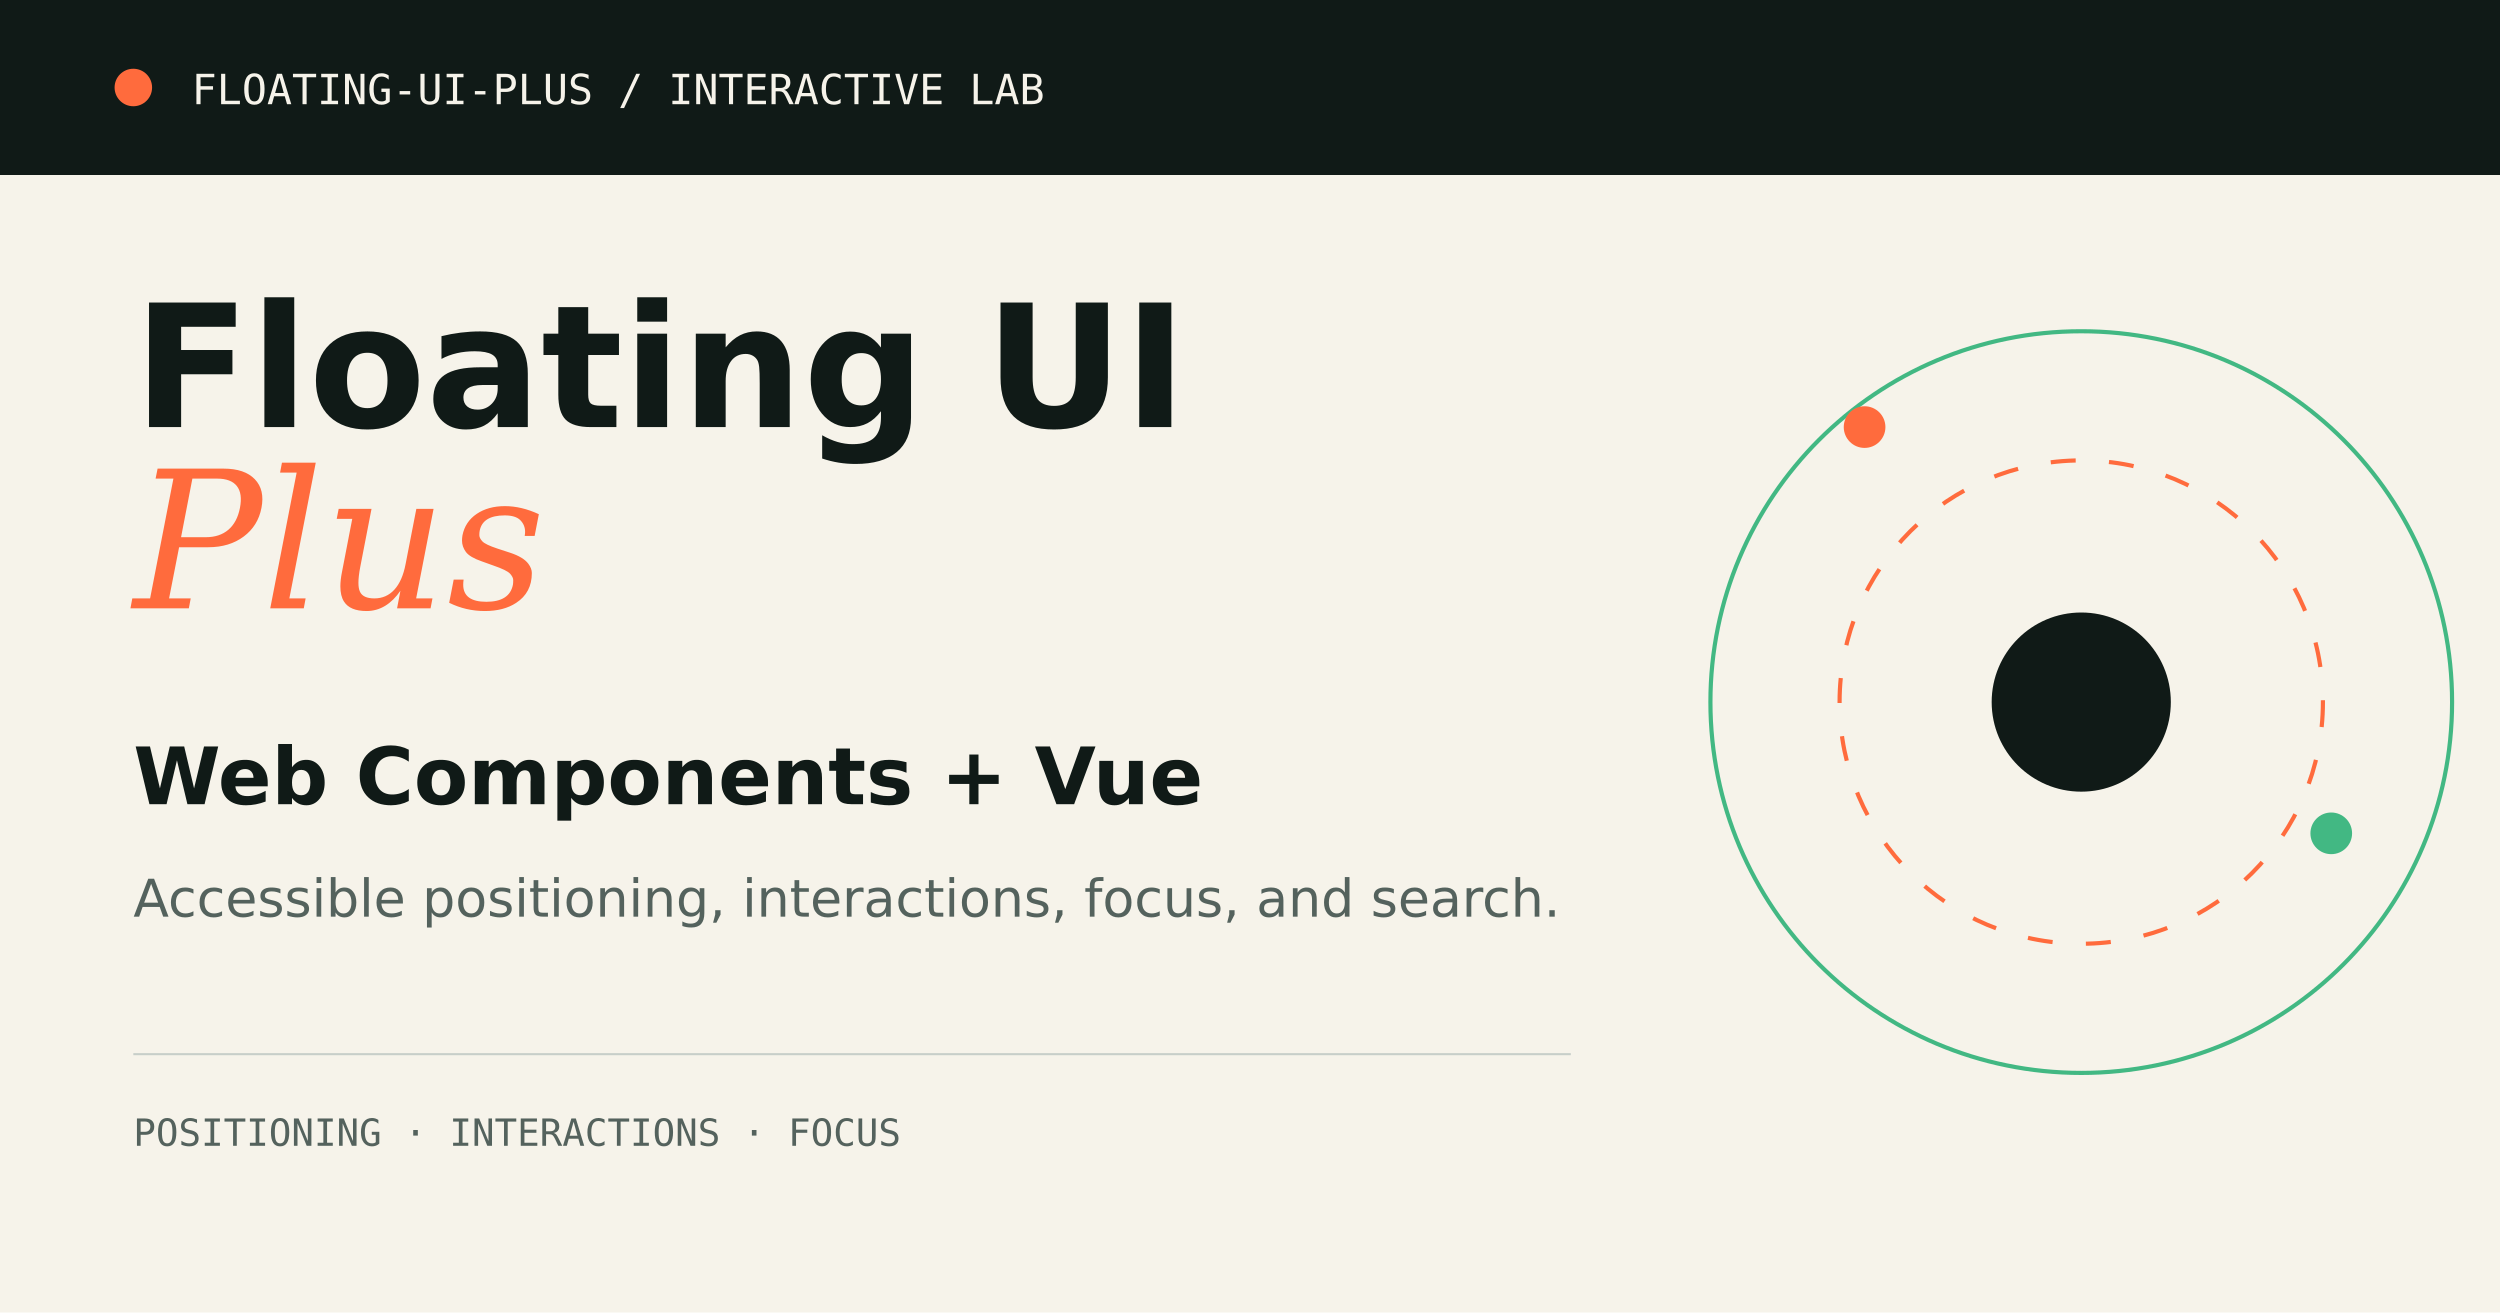
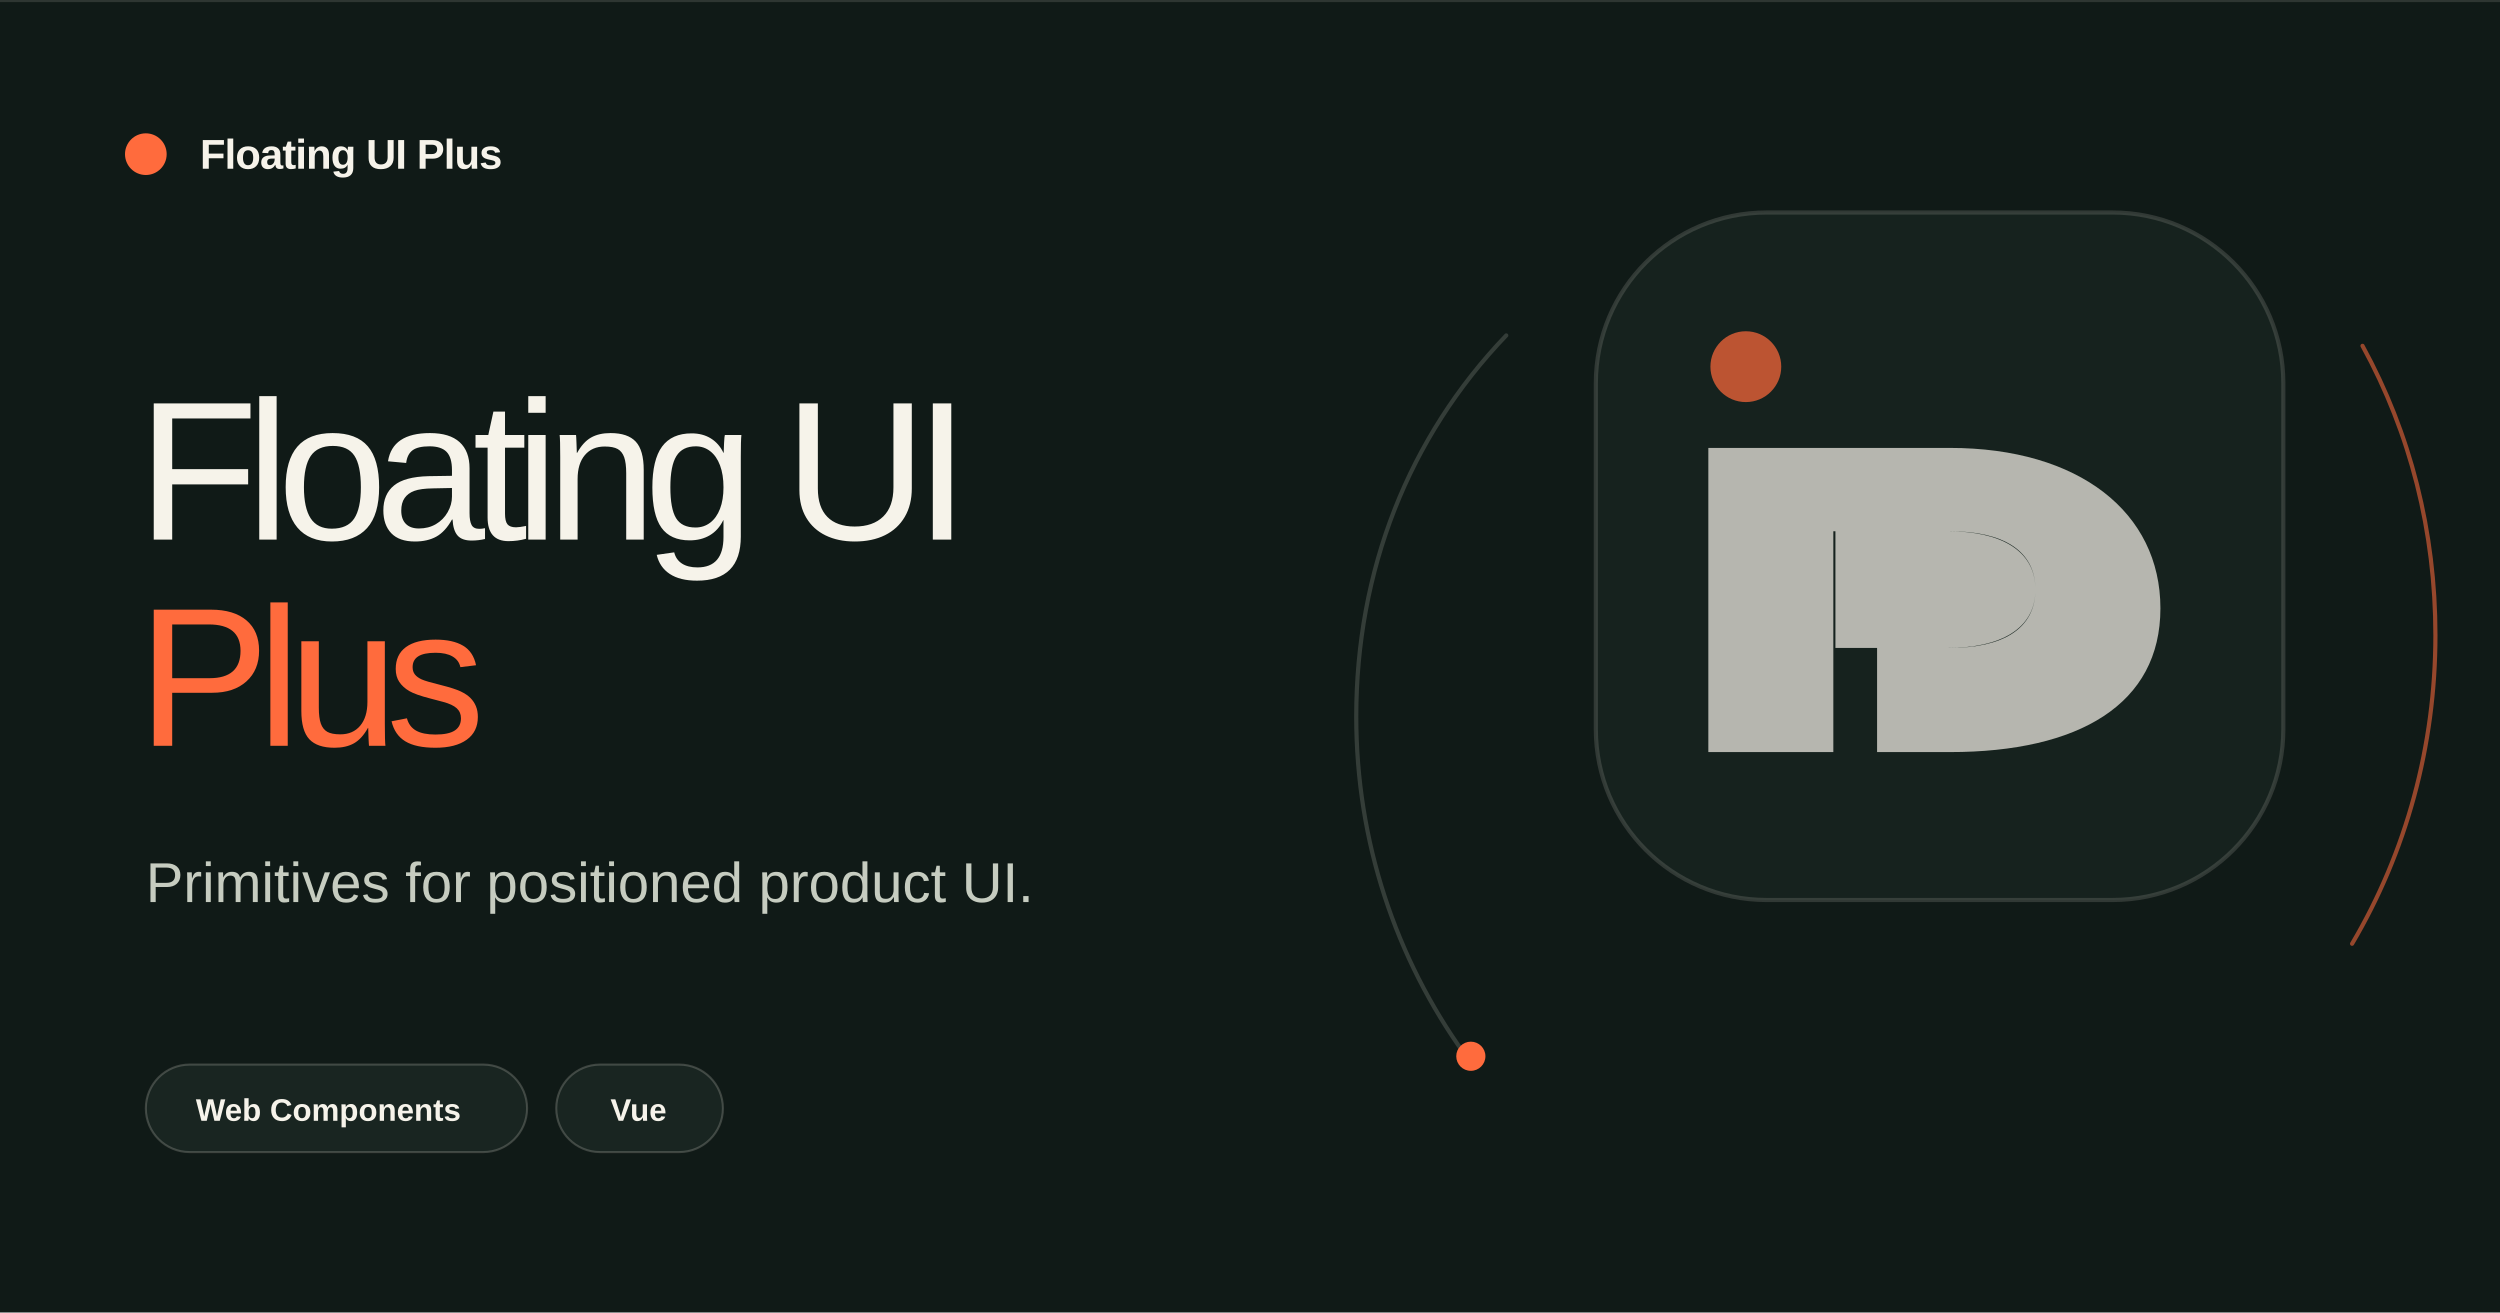
- <svg xmlns="http://www.w3.org/2000/svg" width="1200" height="630" viewBox="0 0 1200 630">
-   <rect width="1200" height="630" fill="#f6f3ea" />
-   <path d="M0 0h1200v84H0z" fill="#101a17" />
-   <circle cx="64" cy="42" r="9" fill="#ff6b3d" />
-   <text x="92" y="50" fill="#f6f3ea" font-family="DejaVu Sans Mono, monospace" font-size="20">FLOATING-UI-PLUS / INTERACTIVE LAB</text>
-   <circle cx="999" cy="337" r="178" fill="none" stroke="#42b883" stroke-width="2" />
-   <circle cx="999" cy="337" r="116" fill="none" stroke="#ff6b3d" stroke-width="2" stroke-dasharray="12 16" />
-   <circle cx="999" cy="337" r="43" fill="#101a17" />
-   <circle cx="895" cy="205" r="10" fill="#ff6b3d" />
-   <circle cx="1119" cy="400" r="10" fill="#42b883" />
-   <text x="64" y="205" fill="#101a17" font-family="DejaVu Sans, sans-serif" font-size="82" font-weight="700">Floating UI</text>
-   <text x="64" y="292" fill="#ff6b3d" font-family="DejaVu Serif, serif" font-size="92" font-style="italic">Plus</text>
-   <text x="64" y="386" fill="#101a17" font-family="DejaVu Sans, sans-serif" font-size="38" font-weight="600">Web Components + Vue</text>
-   <text x="64" y="440" fill="#54625d" font-family="DejaVu Sans, sans-serif" font-size="25">Accessible positioning, interactions, focus, and search.</text>
-   <path d="M64 506h690" stroke="#c7cec9" />
-   <text x="64" y="550" fill="#54625d" font-family="DejaVu Sans Mono, monospace" font-size="18">POSITIONING  ·  INTERACTIONS  ·  FOCUS</text>
+ <svg xmlns="http://www.w3.org/2000/svg" width="1200" height="630" viewBox="0 0 1200 630" role="img" aria-labelledby="title description">
+   <rect width="1200" height="630" fill="#101a17" />
+   <rect x="0" y="0" width="1200" height="1" fill="#f6f3ea" fill-opacity=".13" />
+   <circle cx="70" cy="74" r="10" fill="#ff6b3d" />
+   <text x="96" y="81" fill="#f6f3ea" font-family="Arial, sans-serif" font-size="20" font-weight="600" letter-spacing="-.4">Floating UI Plus</text>
+   <text x="66" y="259" fill="#f6f3ea" font-family="Arial, sans-serif" font-size="95" font-weight="500" letter-spacing="-6">Floating UI</text>
+   <text x="66" y="358" fill="#ff6b3d" font-family="Arial, sans-serif" font-size="95" font-weight="500" letter-spacing="-6">Plus</text>
+   <text x="70" y="433" fill="#c6ccc0" font-family="Arial, sans-serif" font-size="27">Primitives for positioned product UI.</text>
+   <rect x="70" y="511" width="183" height="42" rx="21" fill="#192521" stroke="#f6f3ea" stroke-opacity=".2" />
+   <text x="94" y="538" fill="#f6f3ea" font-family="Arial, sans-serif" font-size="15" font-weight="600">Web Components</text>
+   <rect x="267" y="511" width="80" height="42" rx="21" fill="#192521" stroke="#f6f3ea" stroke-opacity=".2" />
+   <text x="293" y="538" fill="#f6f3ea" font-family="Arial, sans-serif" font-size="15" font-weight="600">Vue</text>
+   <g opacity=".72">
+     <rect x="766" y="102" width="330" height="330" rx="82" fill="#192521" stroke="#f6f3ea" stroke-opacity=".2" stroke-width="2" />
+     <circle cx="838" cy="176" r="17" fill="#ff6b3d" />
+     <path d="M820 361V215h116c62 0 101 31 101 77s-39 69-101 69h-35v-50h35c25 0 41-9 41-28s-16-28-41-28h-56v106H820Zm61-50v-56h54c25 0 42 9 42 28s-17 28-42 28h-54Z" fill="#f6f3ea" />
+   </g>
+   <path d="M723 161c-47 49-72 113-72 183 0 60 19 116 52 162" fill="none" stroke="#f6f3ea" stroke-opacity=".16" stroke-linecap="round" stroke-width="2" />
+   <path d="M1134 166c23 42 35 89 35 139 0 53-14 104-40 148" fill="none" stroke="#ff6b3d" stroke-opacity=".56" stroke-linecap="round" stroke-width="2" />
+   <circle cx="706" cy="507" r="7" fill="#ff6b3d" />
</svg>
